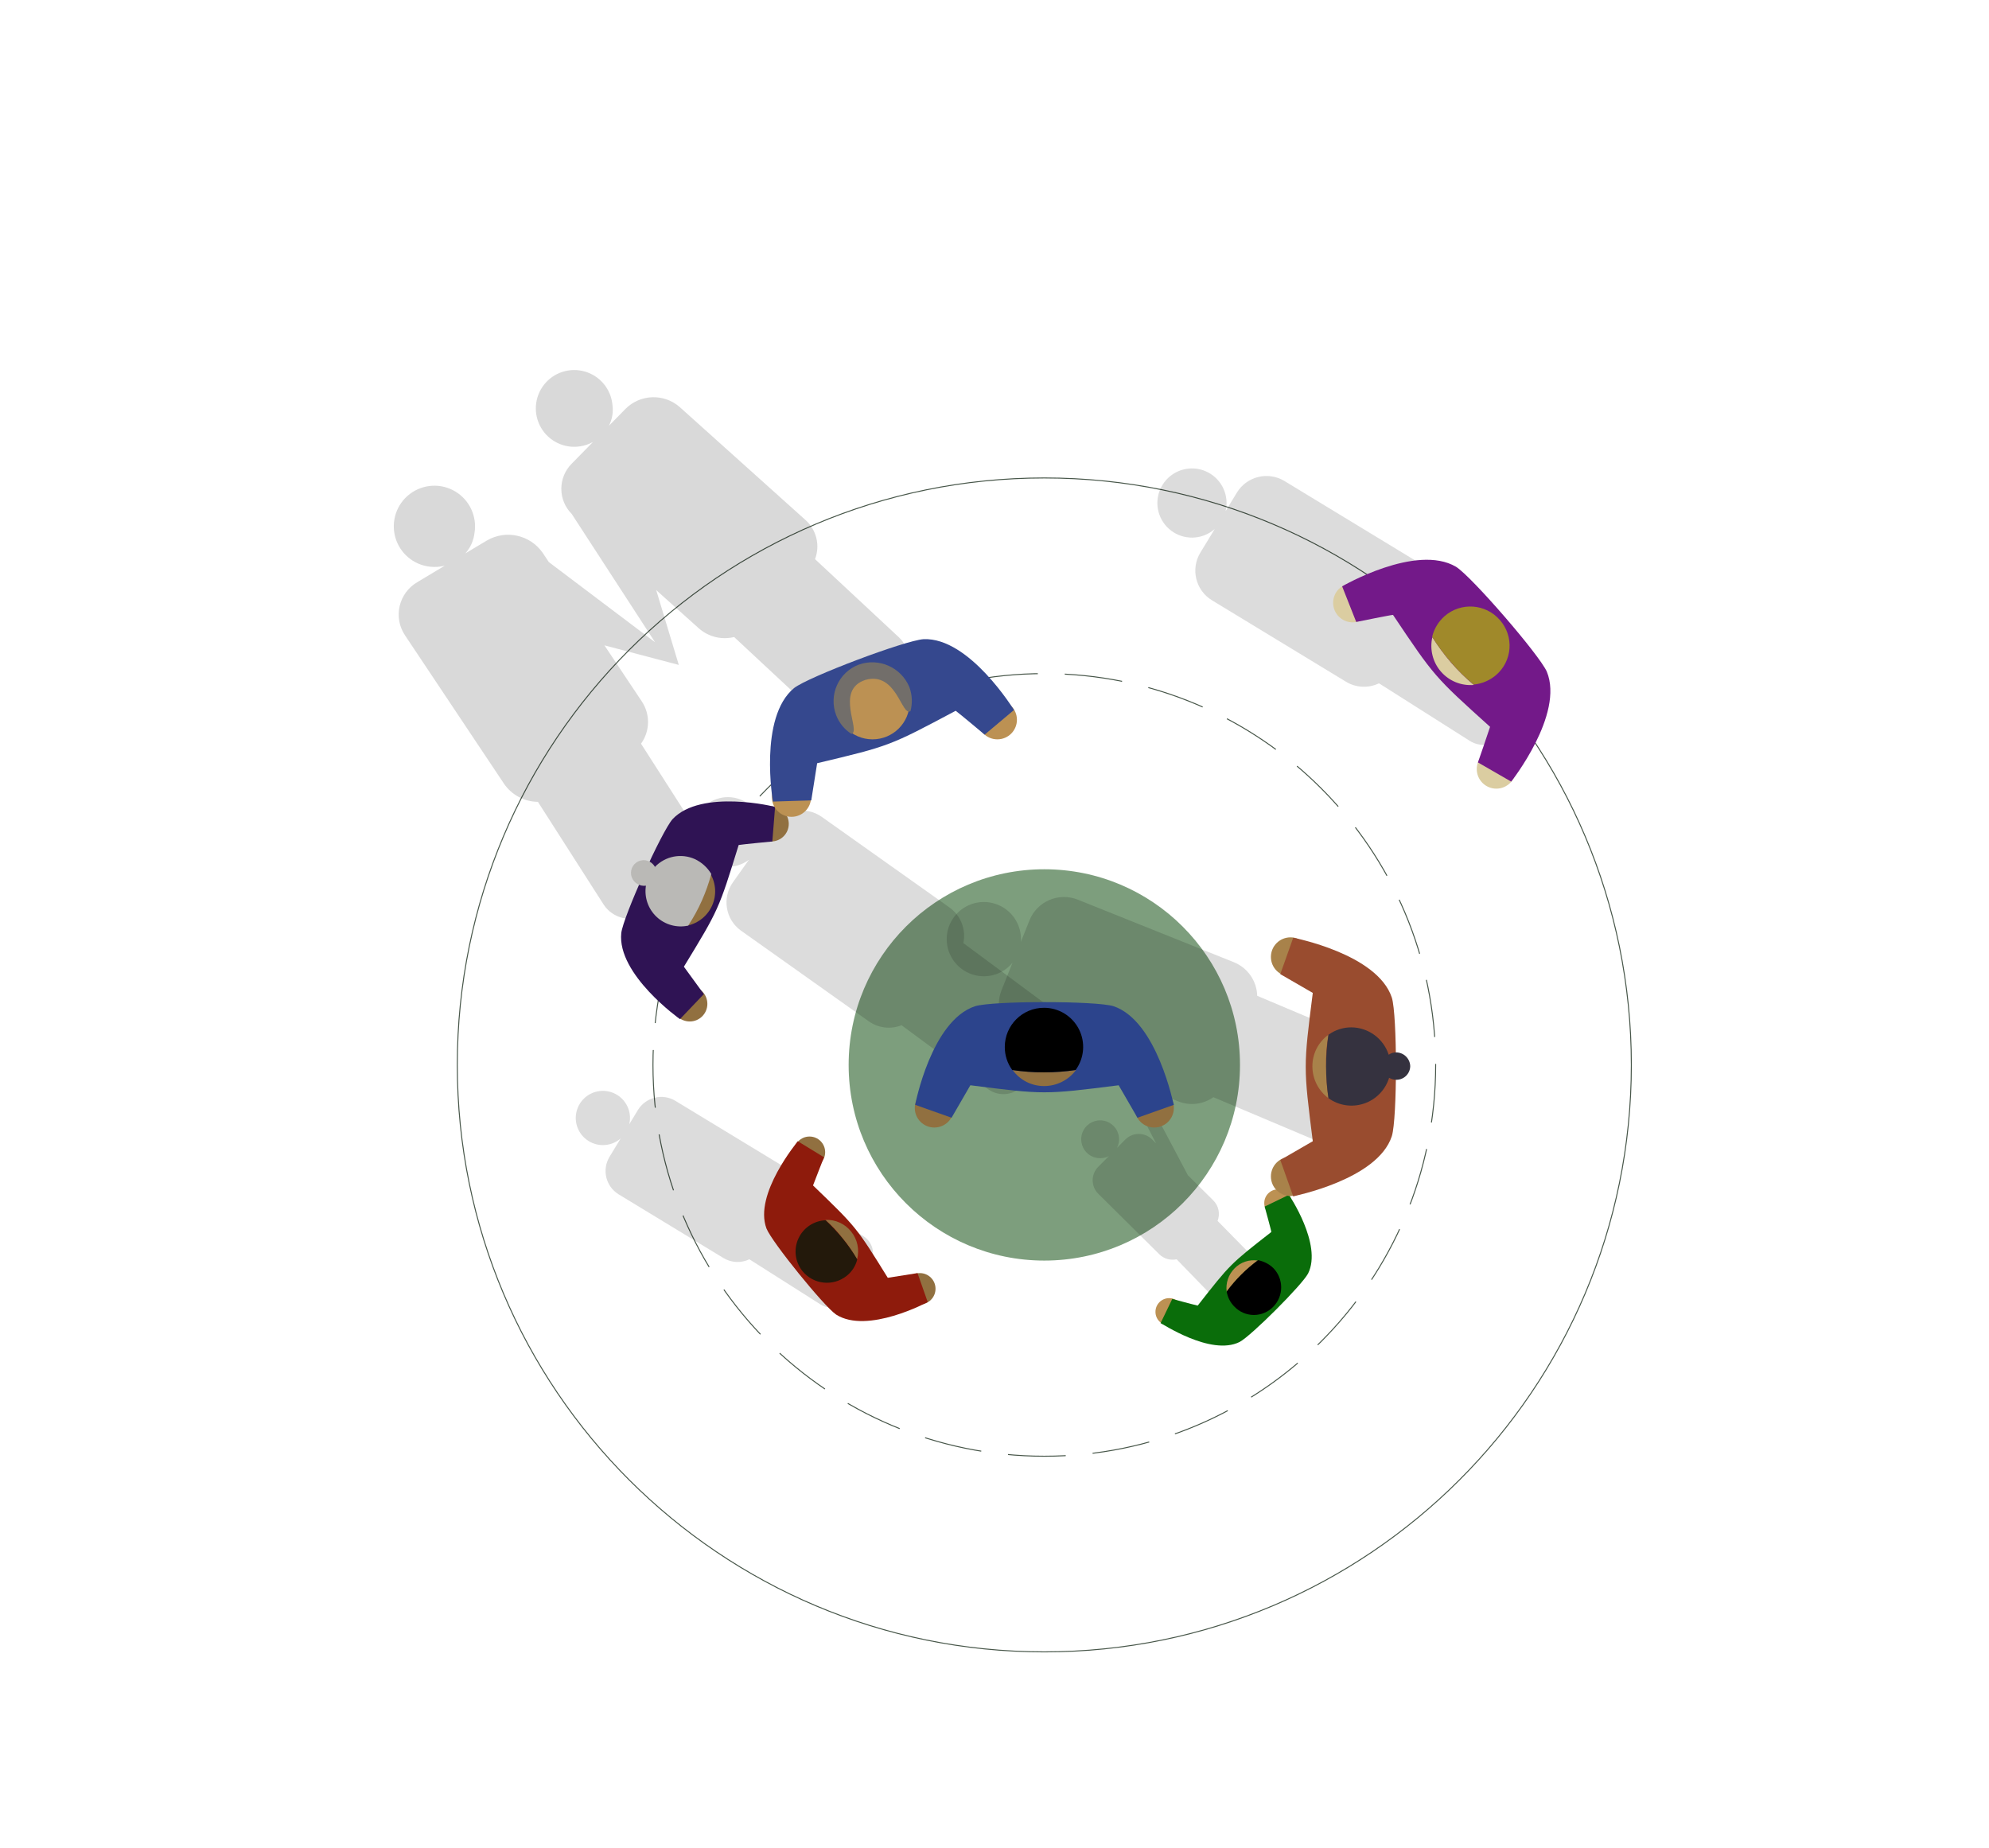
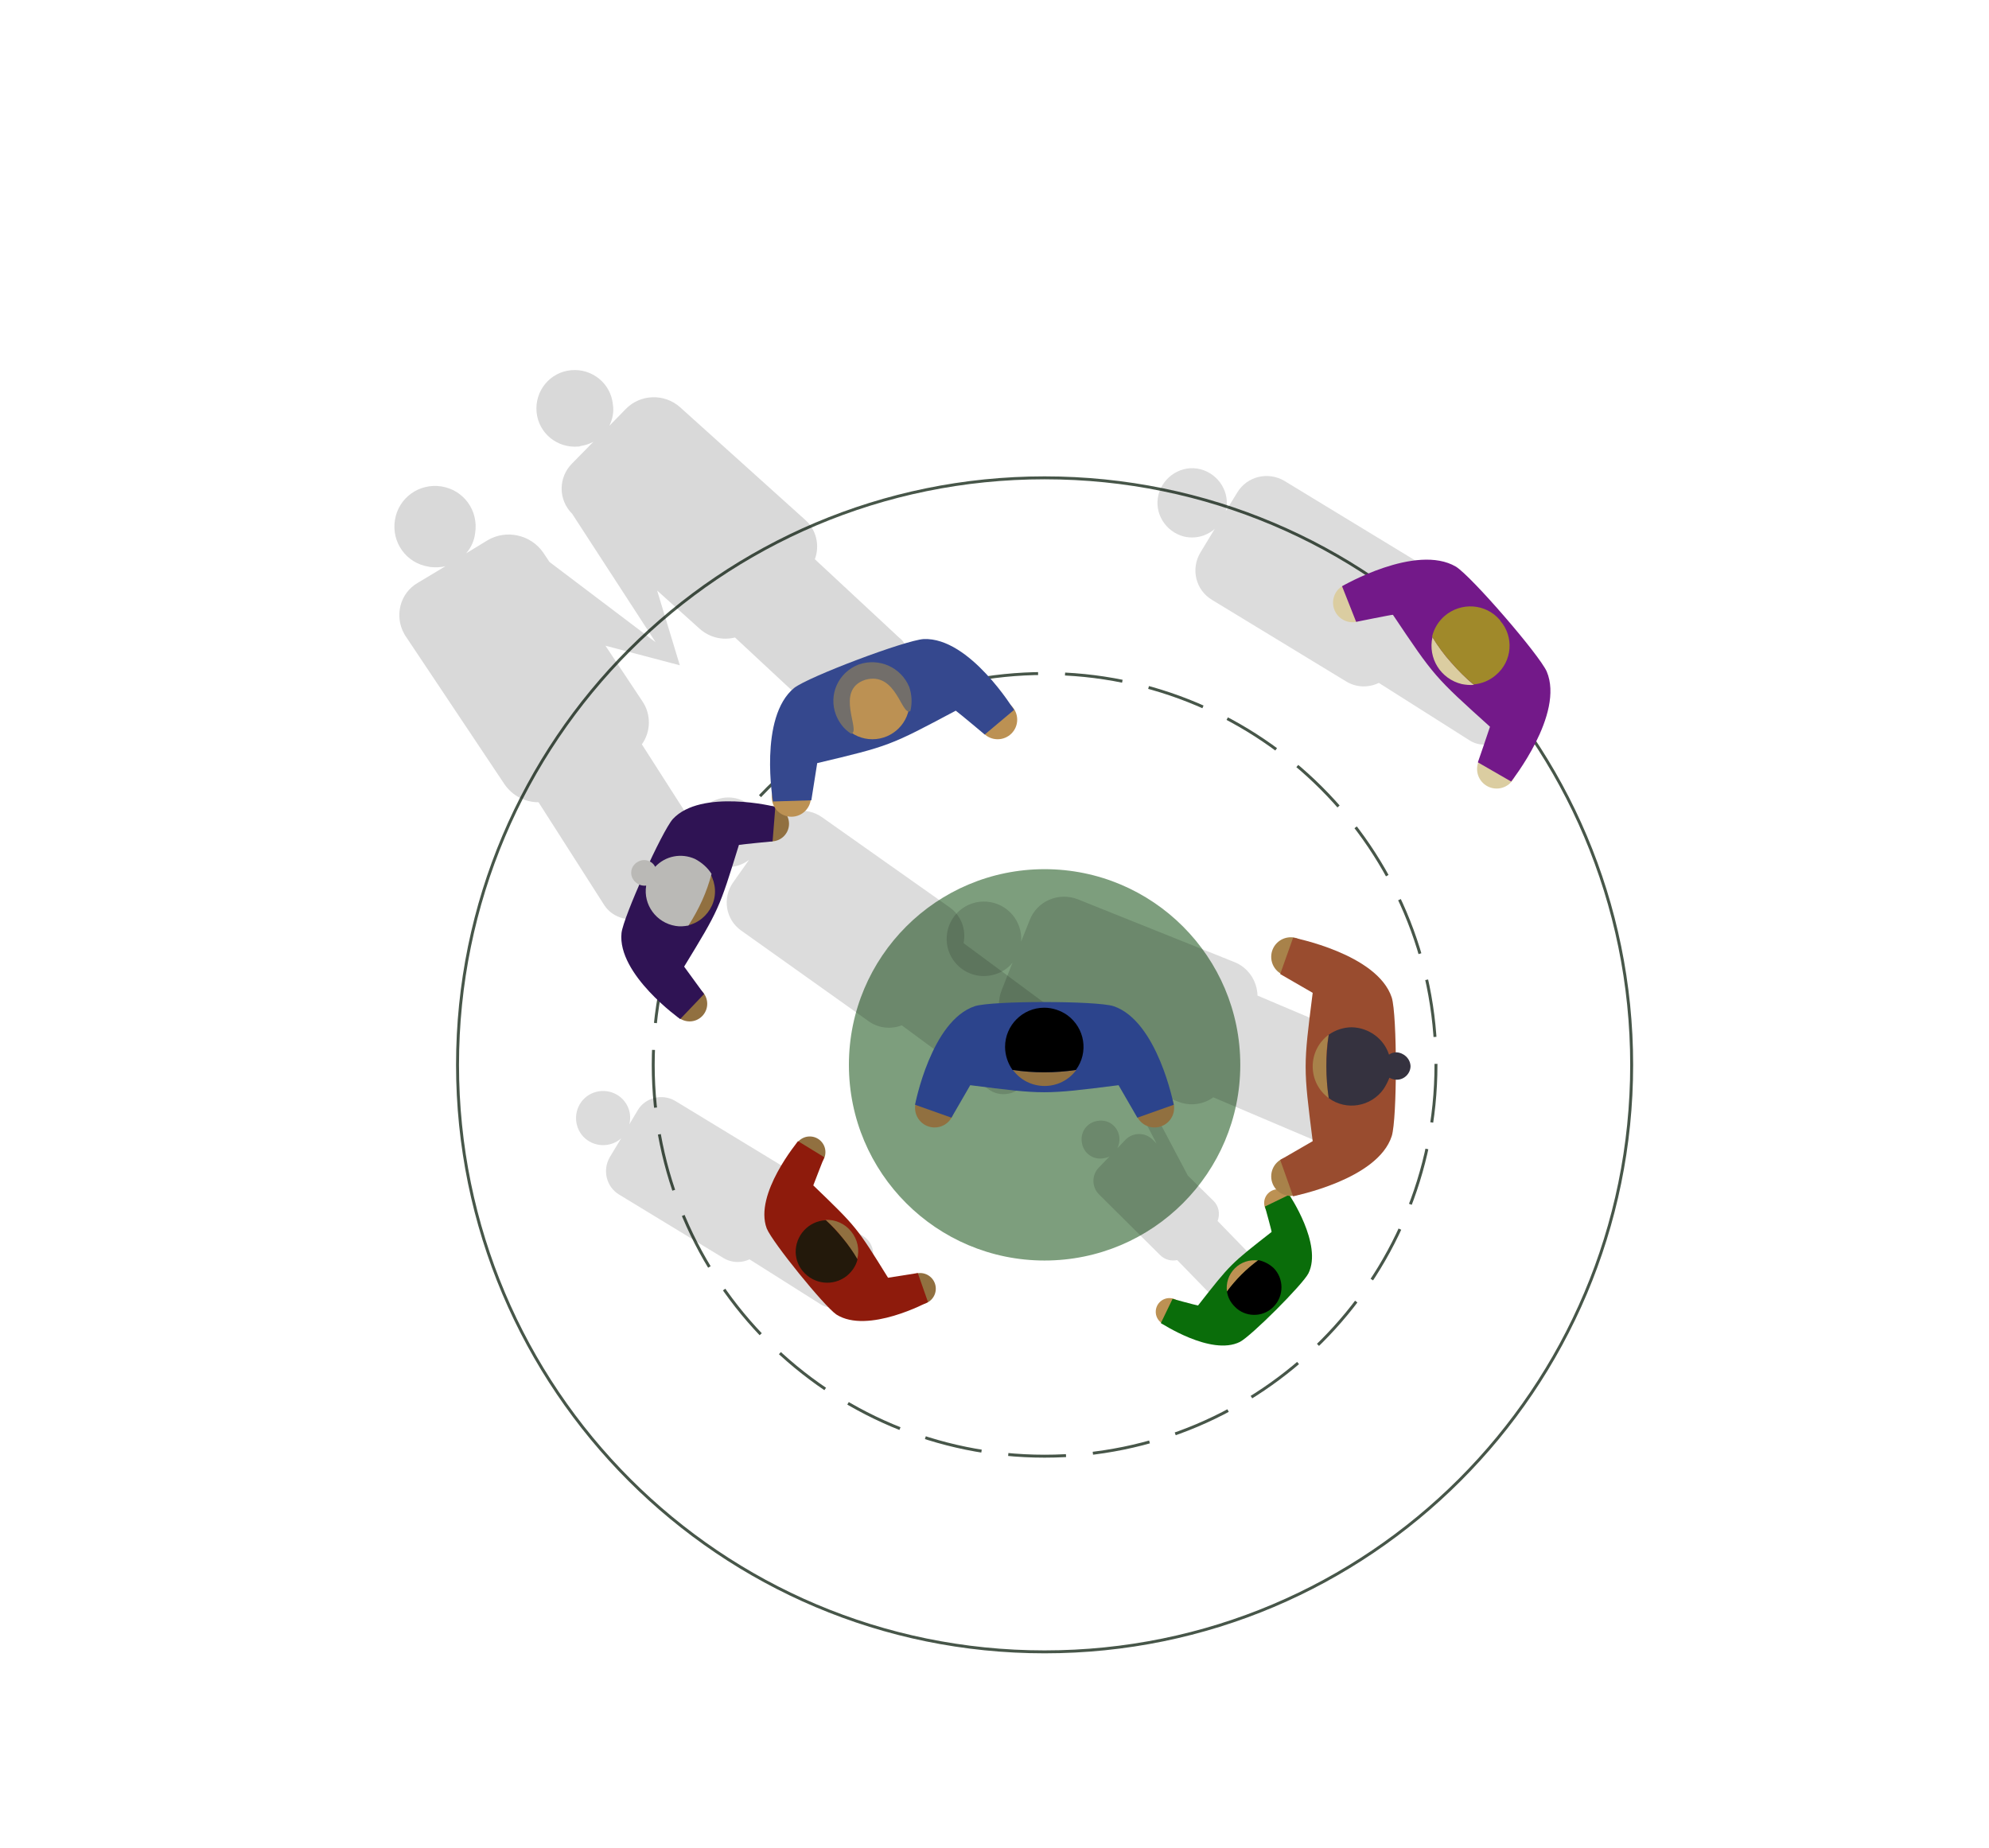
- <svg xmlns="http://www.w3.org/2000/svg" id="Capa_1" data-name="Capa 1" viewBox="0 0 508.24 472.2">
-   <defs>
-     <style>.cls-1{fill:#7d9e7d;}.cls-2,.cls-3{fill:none;stroke:#475649;stroke-miterlimit:10;stroke-width:0.25px;}.cls-2{stroke-dasharray:14.77 6.89;}.cls-4{opacity:0.14;}.cls-5{opacity:0.15;}.cls-6{fill:#917040;}.cls-7{fill:#2c448c;}.cls-8{fill:#dbcda1;}.cls-9{fill:#731989;}.cls-10{fill:#a0892a;}.cls-11{fill:#8e1b0c;}.cls-12{fill:#23190b;}.cls-13{fill:#bc9153;}.cls-14{fill:#0a6d0a;}.cls-15{fill:#a8824a;}.cls-16{fill:#994c2f;}.cls-17{fill:#35323f;}.cls-18{fill:#2f1354;}.cls-19{fill:#bab9b6;}.cls-20{fill:#35488e;}.cls-21{fill:#726e6a;}</style>
-   </defs>
+ <svg xmlns="http://www.w3.org/2000/svg" version="1.1" id="Capa_1" x="0px" y="0px" viewBox="0 0 508.2 472.2" style="enable-background:new 0 0 508.2 472.2;" xml:space="preserve">
+   <style type="text/css">
+ 	.st0{fill:#7D9E7D;}
+ 	.st1{fill:none;stroke:#475649;stroke-width:0.75;stroke-miterlimit:10;stroke-dasharray:14.77,6.89;}
+ 	.st2{fill:none;stroke:#475649;stroke-width:0.75;stroke-miterlimit:10;}
+ 	.st3{opacity:0.14;enable-background:new    ;}
+ 	.st4{opacity:0.15;enable-background:new    ;}
+ 	.st5{fill:#917040;}
+ 	.st6{fill:#2C448C;}
+ 	.st7{fill:#DBCDA1;}
+ 	.st8{fill:#731989;}
+ 	.st9{fill:#A0892A;}
+ 	.st10{fill:#8E1B0C;}
+ 	.st11{fill:#23190B;}
+ 	.st12{fill:#BC9153;}
+ 	.st13{fill:#0A6D0A;}
+ 	.st14{fill:#A8824A;}
+ 	.st15{fill:#994C2F;}
+ 	.st16{fill:#35323F;}
+ 	.st17{fill:#2F1354;}
+ 	.st18{fill:#BAB9B6;}
+ 	.st19{fill:#35488E;}
+ 	.st20{fill:#726E6A;}
+ </style>
  <g id="distancias-a">
-     <circle id="intimate-space" class="cls-1" cx="266.85" cy="272.14" r="50" />
-     <circle id="personal-space" class="cls-2" cx="266.85" cy="272.14" r="100" />
-     <circle id="social-space" class="cls-3" cx="266.85" cy="272.14" r="150" />
+     <circle id="intimate-space" class="st0" cx="266.9" cy="272.1" r="50" />
+     <circle id="personal-space" class="st1" cx="266.9" cy="272.1" r="100" />
+     <circle id="social-space" class="st2" cx="266.9" cy="272.1" r="150" />
  </g>
-   <path class="cls-4" d="M268.06,257.23,246.16,241a8.89,8.89,0,0,0-3.52-9.08L210,208.76a8.87,8.87,0,0,0-12.34,2.09l-3.19,4.5a8.9,8.9,0,1,0-3.1,4.36l-4.11,5.79a8.87,8.87,0,0,0,2.09,12.33L222,261a8.85,8.85,0,0,0,8.37,1l22.09,16.32a6.65,6.65,0,0,0,9.27-1.39l7.73-10.46A6.65,6.65,0,0,0,268.06,257.23Z" />
-   <path class="cls-4" d="M389.59,167.11l-23-14.58a8.89,8.89,0,0,0-4.16-8.81l-34.24-20.81a8.86,8.86,0,0,0-12.15,3l-2.87,4.72a8.84,8.84,0,1,0-5.56,6.22,8.71,8.71,0,0,0,2.78-1.66l-3.69,6.07a8.87,8.87,0,0,0,3,12.15l34.24,20.81a8.85,8.85,0,0,0,8.43.4l23.18,14.7a6.65,6.65,0,0,0,9.16-2l7-11A6.65,6.65,0,0,0,389.59,167.11Z" />
-   <path class="cls-4" d="M220.65,315.93l-18-11.43a7,7,0,0,0-3.26-6.9l-26.84-16.3a7,7,0,0,0-9.52,2.32l-2.25,3.7a6.85,6.85,0,0,0-.22-4,6.93,6.93,0,1,0-1.95,7.6l-2.89,4.75a7,7,0,0,0,2.32,9.52l26.84,16.31a6.92,6.92,0,0,0,6.6.31l18.17,11.53a5.22,5.22,0,0,0,7.17-1.61l5.46-8.61A5.21,5.21,0,0,0,220.65,315.93Z" />
-   <path class="cls-5" d="M229.72,162.89l-21.46-20a9.07,9.07,0,0,0-2.43-10L173.66,104a10.13,10.13,0,0,0-13.84.5l-4.22,4.3a9,9,0,0,0,.89-5.39,9.81,9.81,0,1,0-8.36,10.67,9.83,9.83,0,0,0,3.39-1.13l-5.42,5.53a9.1,9.1,0,0,0,0,12.87l21.28,32.77-27.14-20.48-1.56-2.35a10.76,10.76,0,0,0-14.31-3.14l-5.45,3.26a9.46,9.46,0,0,0,2.33-5.25,10.38,10.38,0,1,0-11.38,8.66,10.51,10.51,0,0,0,3.77-.25l-7,4.2a9.56,9.56,0,0,0-3.15,13.59l25.3,37.93a10.62,10.62,0,0,0,8.66,4.62l16.82,26.29a8.05,8.05,0,0,0,10.68,2.55l13-7.45a7.18,7.18,0,0,0,2.56-10.15L163.8,190.05a9.49,9.49,0,0,0,.16-10.86l-9.51-14.27,19,5-5.77-19.12,10.91,9.79a10,10,0,0,0,9,2.2L209.28,183a7.61,7.61,0,0,0,10.39-.19l10.11-9.93A6.85,6.85,0,0,0,229.72,162.89Z" />
-   <path class="cls-4" d="M348.17,265.84l-26.92-11.36a9.53,9.53,0,0,0-5.95-8.58l-39.91-16a9.51,9.51,0,0,0-12.33,5.29l-2.2,5.5a9.49,9.49,0,1,0-4.78,7.56,9.32,9.32,0,0,0,2.65-2.24l-2.83,7.07a9.51,9.51,0,0,0,5.29,12.33l25.66,10.27,8.56,16.51-1-1a4.86,4.86,0,0,0-6.85,0l-2.14,2.16a4.74,4.74,0,0,0,.5-2.77,4.84,4.84,0,1,0-2.56,4.85l-2.74,2.76a4.86,4.86,0,0,0,0,6.86l15.6,15.47a4.84,4.84,0,0,0,4.44,1.29l10.49,10.81a3.64,3.64,0,0,0,5.14.07l5.12-5a3.65,3.65,0,0,0,.07-5.15L311.12,312a4.87,4.87,0,0,0-1.09-5.23l-6.49-6.43-12-22.69,9.51,3.8a9.5,9.5,0,0,0,9-1.06l27.13,11.45a7.13,7.13,0,0,0,9.32-3.79L352,275.16A7.13,7.13,0,0,0,348.17,265.84Z" />
+   <path class="st3" d="M268.1,257.2L246.2,241c0.7-3.5-0.6-7-3.5-9.1L210,208.8c-4-2.8-9.5-1.9-12.3,2.1l-3.2,4.5  c1.5-4.7-1.1-9.7-5.7-11.2s-9.7,1.1-11.2,5.7s1.1,9.7,5.7,11.2c2.8,0.9,5.8,0.4,8.1-1.4l-4.1,5.8c-2.8,4-1.9,9.5,2.1,12.3L222,261  c2.4,1.7,5.6,2.1,8.4,1l22.1,16.3c2.9,2.2,7.1,1.5,9.3-1.4l7.7-10.5C271.6,263.5,271,259.4,268.1,257.2z" />
+   <path class="st3" d="M389.6,167.1l-23-14.6c0.5-3.5-1.1-7-4.2-8.8l-34.2-20.8c-4.2-2.5-9.6-1.2-12.1,3l-2.9,4.7  c1.2-4.7-1.8-9.5-6.5-10.7c-4.7-1.2-9.5,1.8-10.7,6.5c-1.2,4.7,1.8,9.5,6.5,10.7c1.7,0.4,3.5,0.3,5.1-0.3c1-0.4,2-0.9,2.8-1.7  l-3.7,6.1c-2.5,4.2-1.2,9.6,3,12.1l34.2,20.8c2.6,1.6,5.7,1.7,8.4,0.4l23.2,14.7c3.1,2,7.2,1.1,9.2-2l7-11  C393.7,173.2,392.7,169.1,389.6,167.1C389.6,167.1,389.6,167.1,389.6,167.1z" />
+   <path class="st3" d="M220.6,315.9l-18-11.4c0.4-2.7-0.9-5.4-3.3-6.9l-26.8-16.3c-3.3-1.9-7.5-0.9-9.5,2.3l-2.2,3.7  c0.3-1.3,0.3-2.7-0.2-4c-1.3-3.6-5.3-5.4-8.9-4.1c-3.6,1.3-5.4,5.3-4.1,8.9s5.3,5.4,8.9,4.1c0.8-0.3,1.5-0.7,2.2-1.3l-2.9,4.8  c-1.9,3.3-0.9,7.5,2.3,9.5l26.8,16.3c2,1.2,4.5,1.3,6.6,0.3l18.2,11.5c2.4,1.5,5.6,0.8,7.2-1.6l5.5-8.6  C223.8,320.7,223.1,317.5,220.6,315.9C220.7,315.9,220.7,315.9,220.6,315.9z" />
+   <path class="st4" d="M229.7,162.9l-21.5-20c1.3-3.5,0.4-7.5-2.4-10L173.7,104c-4-3.5-10.1-3.3-13.8,0.5l-4.2,4.3  c0.8-1.7,1.2-3.5,0.9-5.4c-0.5-5.4-5.3-9.3-10.7-8.8c-5.4,0.5-9.3,5.3-8.8,10.7c0.5,5.4,5.3,9.3,10.7,8.8c0.1,0,0.3,0,0.4-0.1  c1.2-0.2,2.3-0.5,3.4-1.1l-5.4,5.5c-3.6,3.6-3.6,9.3,0,12.9c0,0,0,0,0,0l21.3,32.8l-27.1-20.5l-1.6-2.4c-3.2-4.6-9.5-6-14.3-3.1  l-5.4,3.3c1.3-1.5,2.1-3.3,2.3-5.2c0.9-5.7-2.9-11-8.6-11.9c-5.7-0.9-11,2.9-11.9,8.6c-0.9,5.7,2.9,11,8.6,11.9  c0.2,0,0.3,0.1,0.5,0.1c1.3,0.1,2.5,0.1,3.8-0.2l-7,4.2c-4.6,2.6-6.1,8.5-3.5,13.1c0.1,0.2,0.2,0.4,0.3,0.5l25.3,37.9  c2,2.9,5.2,4.6,8.7,4.6l16.8,26.3c2.3,3.5,7,4.6,10.7,2.6l13-7.4c3.5-1.9,4.7-6.3,2.8-9.8c-0.1-0.1-0.2-0.3-0.2-0.4l-16.7-26.1  c2.3-3.2,2.4-7.6,0.2-10.9l-9.5-14.3l19,5l-5.8-19.1l10.9,9.8c2.5,2.2,5.8,3,9,2.2l21.7,20.2c3,2.7,7.5,2.6,10.4-0.2l10.1-9.9  c2.7-2.6,2.9-6.9,0.2-9.7C229.9,163.1,229.8,163,229.7,162.9z" />
+   <path class="st3" d="M348.2,265.8l-26.9-11.4c-0.1-3.8-2.4-7.2-6-8.6l-39.9-16c-4.9-1.9-10.4,0.4-12.3,5.3l-2.2,5.5  c0.4-5.2-3.5-9.8-8.8-10.2c-5.2-0.4-9.8,3.5-10.2,8.8c-0.4,5.2,3.5,9.8,8.8,10.2c1.9,0.1,3.7-0.3,5.4-1.2c1-0.6,1.9-1.3,2.6-2.2  l-2.8,7.1c-1.9,4.9,0.4,10.4,5.3,12.3l25.7,10.3l8.6,16.5l-1-1c-1.9-1.9-5-1.9-6.9,0l-2.1,2.2c0.4-0.9,0.6-1.8,0.5-2.8  c-0.3-2.7-2.7-4.6-5.4-4.2c-2.7,0.3-4.6,2.7-4.2,5.4c0.3,2.7,2.7,4.6,5.4,4.2c0.6-0.1,1.2-0.2,1.7-0.5l-2.7,2.8  c-1.9,1.9-1.9,5,0,6.9l15.6,15.5c1.2,1.2,2.8,1.6,4.4,1.3l10.5,10.8c1.4,1.4,3.7,1.5,5.1,0.1l5.1-5c1.4-1.4,1.5-3.7,0.1-5.1  L311.1,312c0.7-1.8,0.3-3.9-1.1-5.2l-6.5-6.4l-12-22.7l9.5,3.8c3,1.2,6.4,0.8,9-1.1l27.1,11.5c3.6,1.5,7.8-0.2,9.3-3.8l5.5-12.9  C353.5,271.5,351.8,267.4,348.2,265.8z" />
  <g id="personas-a">
    <g id="padre">
-       <circle class="cls-6" cx="238.75" cy="283.14" r="5" />
-       <circle class="cls-6" cx="294.95" cy="283.14" r="5" />
-       <path class="cls-7" d="M284.55,257.14c-4.5-1.4-30.9-1.4-35.4,0-11.2,3.7-15.3,25.2-15.3,25.2l9.3,3.3,4.8-8.3c18.9,2.4,18.9,2.4,37.9,0,.7,1.2,4.8,8.3,4.8,8.3l9.3-3.3C299.85,282.44,295.75,260.94,284.55,257.14Z" />
-       <path class="cls-6" d="M258.75,273.44a9.85,9.85,0,0,0,8.1,4.1,10.13,10.13,0,0,0,8.1-4.1,55,55,0,0,1-16.2,0Z" />
-       <path d="M266.75,257.54a10,10,0,0,0-10,10,9.9,9.9,0,0,0,1.9,5.9,53.22,53.22,0,0,0,8.1.6,55.2,55.2,0,0,0,8.1-.6,10,10,0,0,0-8.1-15.9Z" />
+       <circle class="st5" cx="238.8" cy="283.1" r="5" />
+       <circle class="st5" cx="295" cy="283.1" r="5" />
+       <path class="st6" d="M284.5,257.1c-4.5-1.4-30.9-1.4-35.4,0c-11.2,3.7-15.3,25.2-15.3,25.2l9.3,3.3l4.8-8.3    c18.9,2.4,18.9,2.4,37.9,0c0.7,1.2,4.8,8.3,4.8,8.3l9.3-3.3C299.9,282.4,295.8,260.9,284.5,257.1z" />
+       <path class="st5" d="M258.8,273.4c1.9,2.6,4.9,4.1,8.1,4.1c3.2,0,6.2-1.5,8.1-4.1C269.6,274.2,264.1,274.2,258.8,273.4z" />
+       <path d="M266.8,257.5c-5.5,0-10,4.5-10,10c0,2.1,0.7,4.2,1.9,5.9c2.7,0.4,5.4,0.6,8.1,0.6c2.7,0,5.4-0.2,8.1-0.6    c3.3-4.5,2.3-10.7-2.2-14C271,258.2,268.9,257.5,266.8,257.5z" />
    </g>
    <g id="colega">
-       <circle class="cls-8" cx="345.65" cy="154.04" r="5" />
-       <circle class="cls-8" cx="382.35" cy="196.54" r="5" />
-       <path class="cls-9" d="M395.25,171.64c-1.9-4.3-19.2-24.3-23.2-26.8-10.2-6-29.1,5-29.1,5l3.6,9.1s9.4-1.9,9.4-1.8c10.6,15.8,10.6,15.8,24.8,28.6-.4,1.3-3.1,9.1-3.1,9.1l8.5,4.9S399.75,182.54,395.25,171.64Z" />
-       <path class="cls-8" d="M366,162.84a10,10,0,0,0,10.6,12.2,51.88,51.88,0,0,1-5.8-5.7A57.15,57.15,0,0,1,366,162.84Z" />
-       <path class="cls-10" d="M383.25,158.44a10,10,0,0,0-14.1-1,10.17,10.17,0,0,0-3.2,5.3,49.48,49.48,0,0,0,4.8,6.5,44.57,44.57,0,0,0,5.8,5.7,10.34,10.34,0,0,0,5.7-2.4A9.89,9.89,0,0,0,383.25,158.44Z" />
+       <circle class="st7" cx="345.6" cy="154" r="5" />
+       <circle class="st7" cx="382.4" cy="196.5" r="5" />
+       <path class="st8" d="M395.2,171.6c-1.9-4.3-19.2-24.3-23.2-26.8c-10.2-6-29.1,5-29.1,5l3.6,9.1c0,0,9.4-1.9,9.4-1.8    c10.6,15.8,10.6,15.8,24.8,28.6c-0.4,1.3-3.1,9.1-3.1,9.1l8.5,4.9C386.1,199.7,399.8,182.5,395.2,171.6z" />
+       <path class="st7" d="M366,162.8c-1.2,5.4,2.1,10.7,7.5,12c1,0.2,2.1,0.3,3.1,0.2c-2.1-1.7-4-3.7-5.8-5.7    C369,167.3,367.4,165.1,366,162.8z" />
+       <path class="st9" d="M383.2,158.4c-3.6-4.2-9.9-4.6-14.1-1c-1.6,1.4-2.7,3.2-3.2,5.3c1.4,2.3,3,4.5,4.8,6.5c1.8,2.1,3.7,4,5.8,5.7    c2.1-0.2,4.1-1,5.7-2.4c4.2-3.5,4.7-9.8,1.1-13.9C383.3,158.5,383.3,158.5,383.2,158.4z" />
    </g>
    <g id="hijo-mayor">
-       <circle class="cls-6" cx="235.05" cy="329.34" r="4" />
-       <circle class="cls-6" cx="206.85" cy="294.44" r="4" />
-       <path class="cls-11" d="M195.85,313.94c1.4,3.5,14.7,19.9,17.8,22,8,5.1,23.4-3.2,23.4-3.2l-2.6-7.4-7.6,1.2c-8-12.9-8-12.9-19.1-23.6.4-1.1,2.8-7.2,2.8-7.2l-6.7-4.1C203.85,291.74,192.55,305.14,195.85,313.94Z" />
-       <path class="cls-6" d="M219,321.84a8,8,0,0,0-1.5-7.1,7.94,7.94,0,0,0-6.6-3,32.66,32.66,0,0,1,4.4,4.7A34.67,34.67,0,0,1,219,321.84Z" />
-       <path class="cls-12" d="M205.05,324.84a8.07,8.07,0,0,0,11.3,1.2,7.68,7.68,0,0,0,2.7-4.2,46,46,0,0,0-3.7-5.3,49.73,49.73,0,0,0-4.4-4.7,8,8,0,0,0-5.9,13Z" />
+       <circle class="st5" cx="235.1" cy="329.3" r="4" />
+       <circle class="st5" cx="206.9" cy="294.4" r="4" />
+       <path class="st10" d="M195.9,313.9c1.4,3.5,14.7,19.9,17.8,22c8,5.1,23.4-3.2,23.4-3.2l-2.6-7.4l-7.6,1.2    c-8-12.9-8-12.9-19.1-23.6c0.4-1.1,2.8-7.2,2.8-7.2l-6.7-4.1C203.9,291.7,192.6,305.1,195.9,313.9z" />
+       <path class="st5" d="M219,321.8c0.7-2.5,0.1-5.1-1.5-7.1c-1.6-2-4-3.1-6.6-3c1.6,1.4,3.1,3,4.4,4.7    C216.7,318.1,217.9,319.9,219,321.8z" />
+       <path class="st11" d="M205.1,324.8c2.8,3.4,7.8,4,11.3,1.2c1.3-1.1,2.3-2.5,2.7-4.2c-1.1-1.9-2.3-3.6-3.7-5.3    c-1.4-1.7-2.8-3.2-4.4-4.7c-4.4,0.2-7.8,3.9-7.7,8.3C203.4,321.9,204,323.5,205.1,324.8L205.1,324.8z" />
    </g>
    <g id="mama-hijo-menor">
-       <g id="mama-hijo-menor-2" data-name="mama-hijo-menor">
-         <circle class="cls-13" cx="326.55" cy="307.44" r="3.5" />
-         <circle class="cls-13" cx="298.75" cy="335.24" r="3.5" />
-         <path class="cls-14" d="M316.75,342.94c2.9-1.5,16-14.6,17.5-17.5,3.7-7.4-4.9-20.1-4.9-20.1l-6.2,3s1.8,6.5,1.7,6.5c-10.5,8.2-10.5,8.2-18.8,18.8-1-.2-6.5-1.7-6.5-1.7l-3,6.2C296.65,338,309.35,346.64,316.75,342.94Z" />
-         <path class="cls-13" d="M321.45,322.14a6.87,6.87,0,0,0-6,2,7.17,7.17,0,0,0-2,6,37.92,37.92,0,0,1,8-8Z" />
-         <path d="M325.35,333.94a7.06,7.06,0,0,0,0-9.9,7.7,7.7,0,0,0-3.9-2,37.92,37.92,0,0,0-8,8,7,7,0,0,0,2,3.9A6.88,6.88,0,0,0,325.35,333.94Z" />
-         <circle class="cls-15" cx="329.75" cy="244.54" r="5" />
-         <circle class="cls-15" cx="329.75" cy="300.64" r="5" />
-         <path class="cls-16" d="M355.65,290.34c1.4-4.5,1.4-30.9,0-35.4-3.7-11.2-25.2-15.3-25.2-15.3l-3.3,9.3,8.3,4.8c-2.4,18.9-2.4,18.9,0,37.9l-8.3,4.8,3.3,9.3C330.45,305.64,352,301.54,355.65,290.34Z" />
-         <path class="cls-15" d="M339.45,264.44a9.85,9.85,0,0,0-4.1,8.1,10.13,10.13,0,0,0,4.1,8.1,53.22,53.22,0,0,1-.6-8.1A36.86,36.86,0,0,1,339.45,264.44Z" />
+       <g id="mama-hijo-menor-2">
+         <circle class="st12" cx="326.5" cy="307.4" r="3.5" />
+         <circle class="st12" cx="298.8" cy="335.2" r="3.5" />
+         <path class="st13" d="M316.8,342.9c2.9-1.5,16-14.6,17.5-17.5c3.7-7.4-4.9-20.1-4.9-20.1l-6.2,3c0,0,1.8,6.5,1.7,6.5     c-10.5,8.2-10.5,8.2-18.8,18.8c-1-0.2-6.5-1.7-6.5-1.7l-3,6.2C296.6,338,309.4,346.6,316.8,342.9z" />
+         <path class="st12" d="M321.5,322.1c-2.2-0.3-4.4,0.4-6,2c-1.6,1.6-2.3,3.8-2,6C315.7,327.1,318.4,324.4,321.5,322.1z" />
+         <path d="M325.4,333.9c2.7-2.7,2.7-7.2,0-9.9c-1.1-1-2.4-1.7-3.9-2c-3.1,2.3-5.7,4.9-8,8c0.2,1.5,0.9,2.8,2,3.9     c2.6,2.7,7,2.8,9.7,0.2C325.2,334.1,325.3,334,325.4,333.9z" />
+         <circle class="st14" cx="329.8" cy="244.5" r="5" />
+         <circle class="st14" cx="329.8" cy="300.6" r="5" />
+         <path class="st15" d="M355.6,290.3c1.4-4.5,1.4-30.9,0-35.4c-3.7-11.2-25.2-15.3-25.2-15.3l-3.3,9.3l8.3,4.8     c-2.4,18.9-2.4,18.9,0,37.9l-8.3,4.8l3.3,9.3C330.5,305.6,352,301.5,355.6,290.3z" />
+         <path class="st14" d="M339.5,264.4c-2.6,1.9-4.1,4.9-4.1,8.1c0,3.2,1.5,6.2,4.1,8.1c-0.4-2.7-0.6-5.4-0.6-8.1     C338.8,269.8,339,267.1,339.5,264.4z" />
      </g>
-       <path class="cls-17" d="M356.75,268.94a3.08,3.08,0,0,0-1.9.6,10.12,10.12,0,0,0-9.5-7,9.9,9.9,0,0,0-5.9,1.9,53.22,53.22,0,0,0-.6,8.1,55.2,55.2,0,0,0,.6,8.1,10.06,10.06,0,0,0,15.5-5.2,3.83,3.83,0,0,0,1.9.5,3.54,3.54,0,0,0,3.5-3.5A3.63,3.63,0,0,0,356.75,268.94Z" />
+       <path class="st16" d="M356.8,268.9c-0.7,0-1.4,0.2-1.9,0.6c-1.3-4.1-5.2-6.9-9.5-7c-2.1,0-4.2,0.7-5.9,1.9    c-0.4,2.7-0.6,5.4-0.6,8.1c0,2.7,0.2,5.4,0.6,8.1c4.5,3.3,10.8,2.2,14-2.3c0.6-0.9,1.1-1.9,1.5-2.9c0.6,0.3,1.2,0.5,1.9,0.5    c1.9,0,3.5-1.6,3.5-3.5C360.3,270.5,358.7,269,356.8,268.9z" />
    </g>
    <g id="abuelos">
-       <circle class="cls-6" cx="176.25" cy="256.54" r="4.5" />
-       <circle class="cls-6" cx="197.05" cy="210.54" r="4.5" />
-       <path class="cls-18" d="M171.85,209.34c-2.8,3.2-12.6,24.9-13.1,29.1-1.1,10.6,15,22,15,22l6.1-6.4-5.1-7c8.9-14.6,8.9-14.6,14-31.1,1.2-.2,8.6-.9,8.6-.9l.7-8.8C198.25,206.14,179.15,201.54,171.85,209.34Z" />
-       <path class="cls-6" d="M175.65,236.54a9,9,0,0,0,6.3-5.1,8.88,8.88,0,0,0-.4-8.1,42.3,42.3,0,0,1-2.4,6.8A43.63,43.63,0,0,1,175.65,236.54Z" />
-       <path class="cls-19" d="M177.55,219.54a9,9,0,0,0-10.2,2,3.25,3.25,0,0,0-5.9,2.7,3.37,3.37,0,0,0,3.6,2.1,9,9,0,0,0,10.8,10.2,43.63,43.63,0,0,0,3.5-6.4,46,46,0,0,0,2.4-6.8A9.67,9.67,0,0,0,177.55,219.54Z" />
-       <circle class="cls-13" cx="202.25" cy="203.74" r="5" />
-       <circle class="cls-13" cx="254.85" cy="183.94" r="5" />
-       <path class="cls-20" d="M236,163.34c-4.7.3-29.4,9.6-33.1,12.5-9.1,7.5-5.4,29-5.4,29l9.8-.3,1.5-9.5c18.5-4.4,18.5-4.4,35.4-13.4,1.1.8,7.4,6.1,7.4,6.1l7.5-6.3C259.15,181.54,247.75,162.84,236,163.34Z" />
+       <circle class="st5" cx="176.2" cy="256.5" r="4.5" />
+       <circle class="st5" cx="197.1" cy="210.5" r="4.5" />
+       <path class="st17" d="M171.9,209.3c-2.8,3.2-12.6,24.9-13.1,29.1c-1.1,10.6,15,22,15,22l6.1-6.4l-5.1-7c8.9-14.6,8.9-14.6,14-31.1    c1.2-0.2,8.6-0.9,8.6-0.9l0.7-8.8C198.2,206.1,179.1,201.5,171.9,209.3z" />
+       <path class="st5" d="M175.6,236.5c2.8-0.6,5.1-2.5,6.3-5.1c1.2-2.6,1-5.6-0.4-8.1c-0.6,2.3-1.4,4.6-2.4,6.8    C178.2,232.4,177,234.5,175.6,236.5z" />
+       <path class="st18" d="M177.6,219.5c-3.5-1.6-7.6-0.8-10.2,2c-0.8-1.6-2.8-2.2-4.4-1.3c-1.5,0.8-2.1,2.5-1.5,4    c0.6,1.4,2.1,2.3,3.6,2.1c-0.8,4.9,2.6,9.5,7.5,10.3c1.1,0.2,2.2,0.1,3.3-0.1c1.3-2,2.5-4.2,3.5-6.4c1-2.2,1.8-4.5,2.4-6.8    C180.8,221.7,179.3,220.4,177.6,219.5z" />
+       <circle class="st12" cx="202.2" cy="203.7" r="5" />
+       <circle class="st12" cx="254.9" cy="183.9" r="5" />
+       <path class="st19" d="M236,163.3c-4.7,0.3-29.4,9.6-33.1,12.5c-9.1,7.5-5.4,29-5.4,29l9.8-0.3l1.5-9.5    c18.5-4.4,18.5-4.4,35.4-13.4c1.1,0.8,7.4,6.1,7.4,6.1l7.5-6.3C259.1,181.5,247.8,162.8,236,163.3z" />
      <g id="cabeza">
-         <circle id="pelao" class="cls-13" cx="222.95" cy="179.44" r="9.5" />
-         <path id="pelaes" class="cls-21" d="M219.45,169.84a10,10,0,0,0-5.8,12.9,9.84,9.84,0,0,0,3.9,4.8c2.6-.6-4.4-11.2,3.6-13.8,8-2.2,9.2,9.4,11.5,8a10.17,10.17,0,0,0-.3-6.2A10.28,10.28,0,0,0,219.45,169.84Z" />
+         <circle id="pelao" class="st12" cx="222.9" cy="179.4" r="9.5" />
+         <path id="pelaes" class="st20" d="M219.4,169.8c-5.2,2-7.8,7.7-5.8,12.9c0,0,0,0,0,0c0.8,2,2.1,3.7,3.9,4.8     c2.6-0.6-4.4-11.2,3.6-13.8c8-2.2,9.2,9.4,11.5,8c0.5-2,0.4-4.2-0.3-6.2C230.2,170.5,224.6,168,219.4,169.8z" />
      </g>
    </g>
  </g>
</svg>
